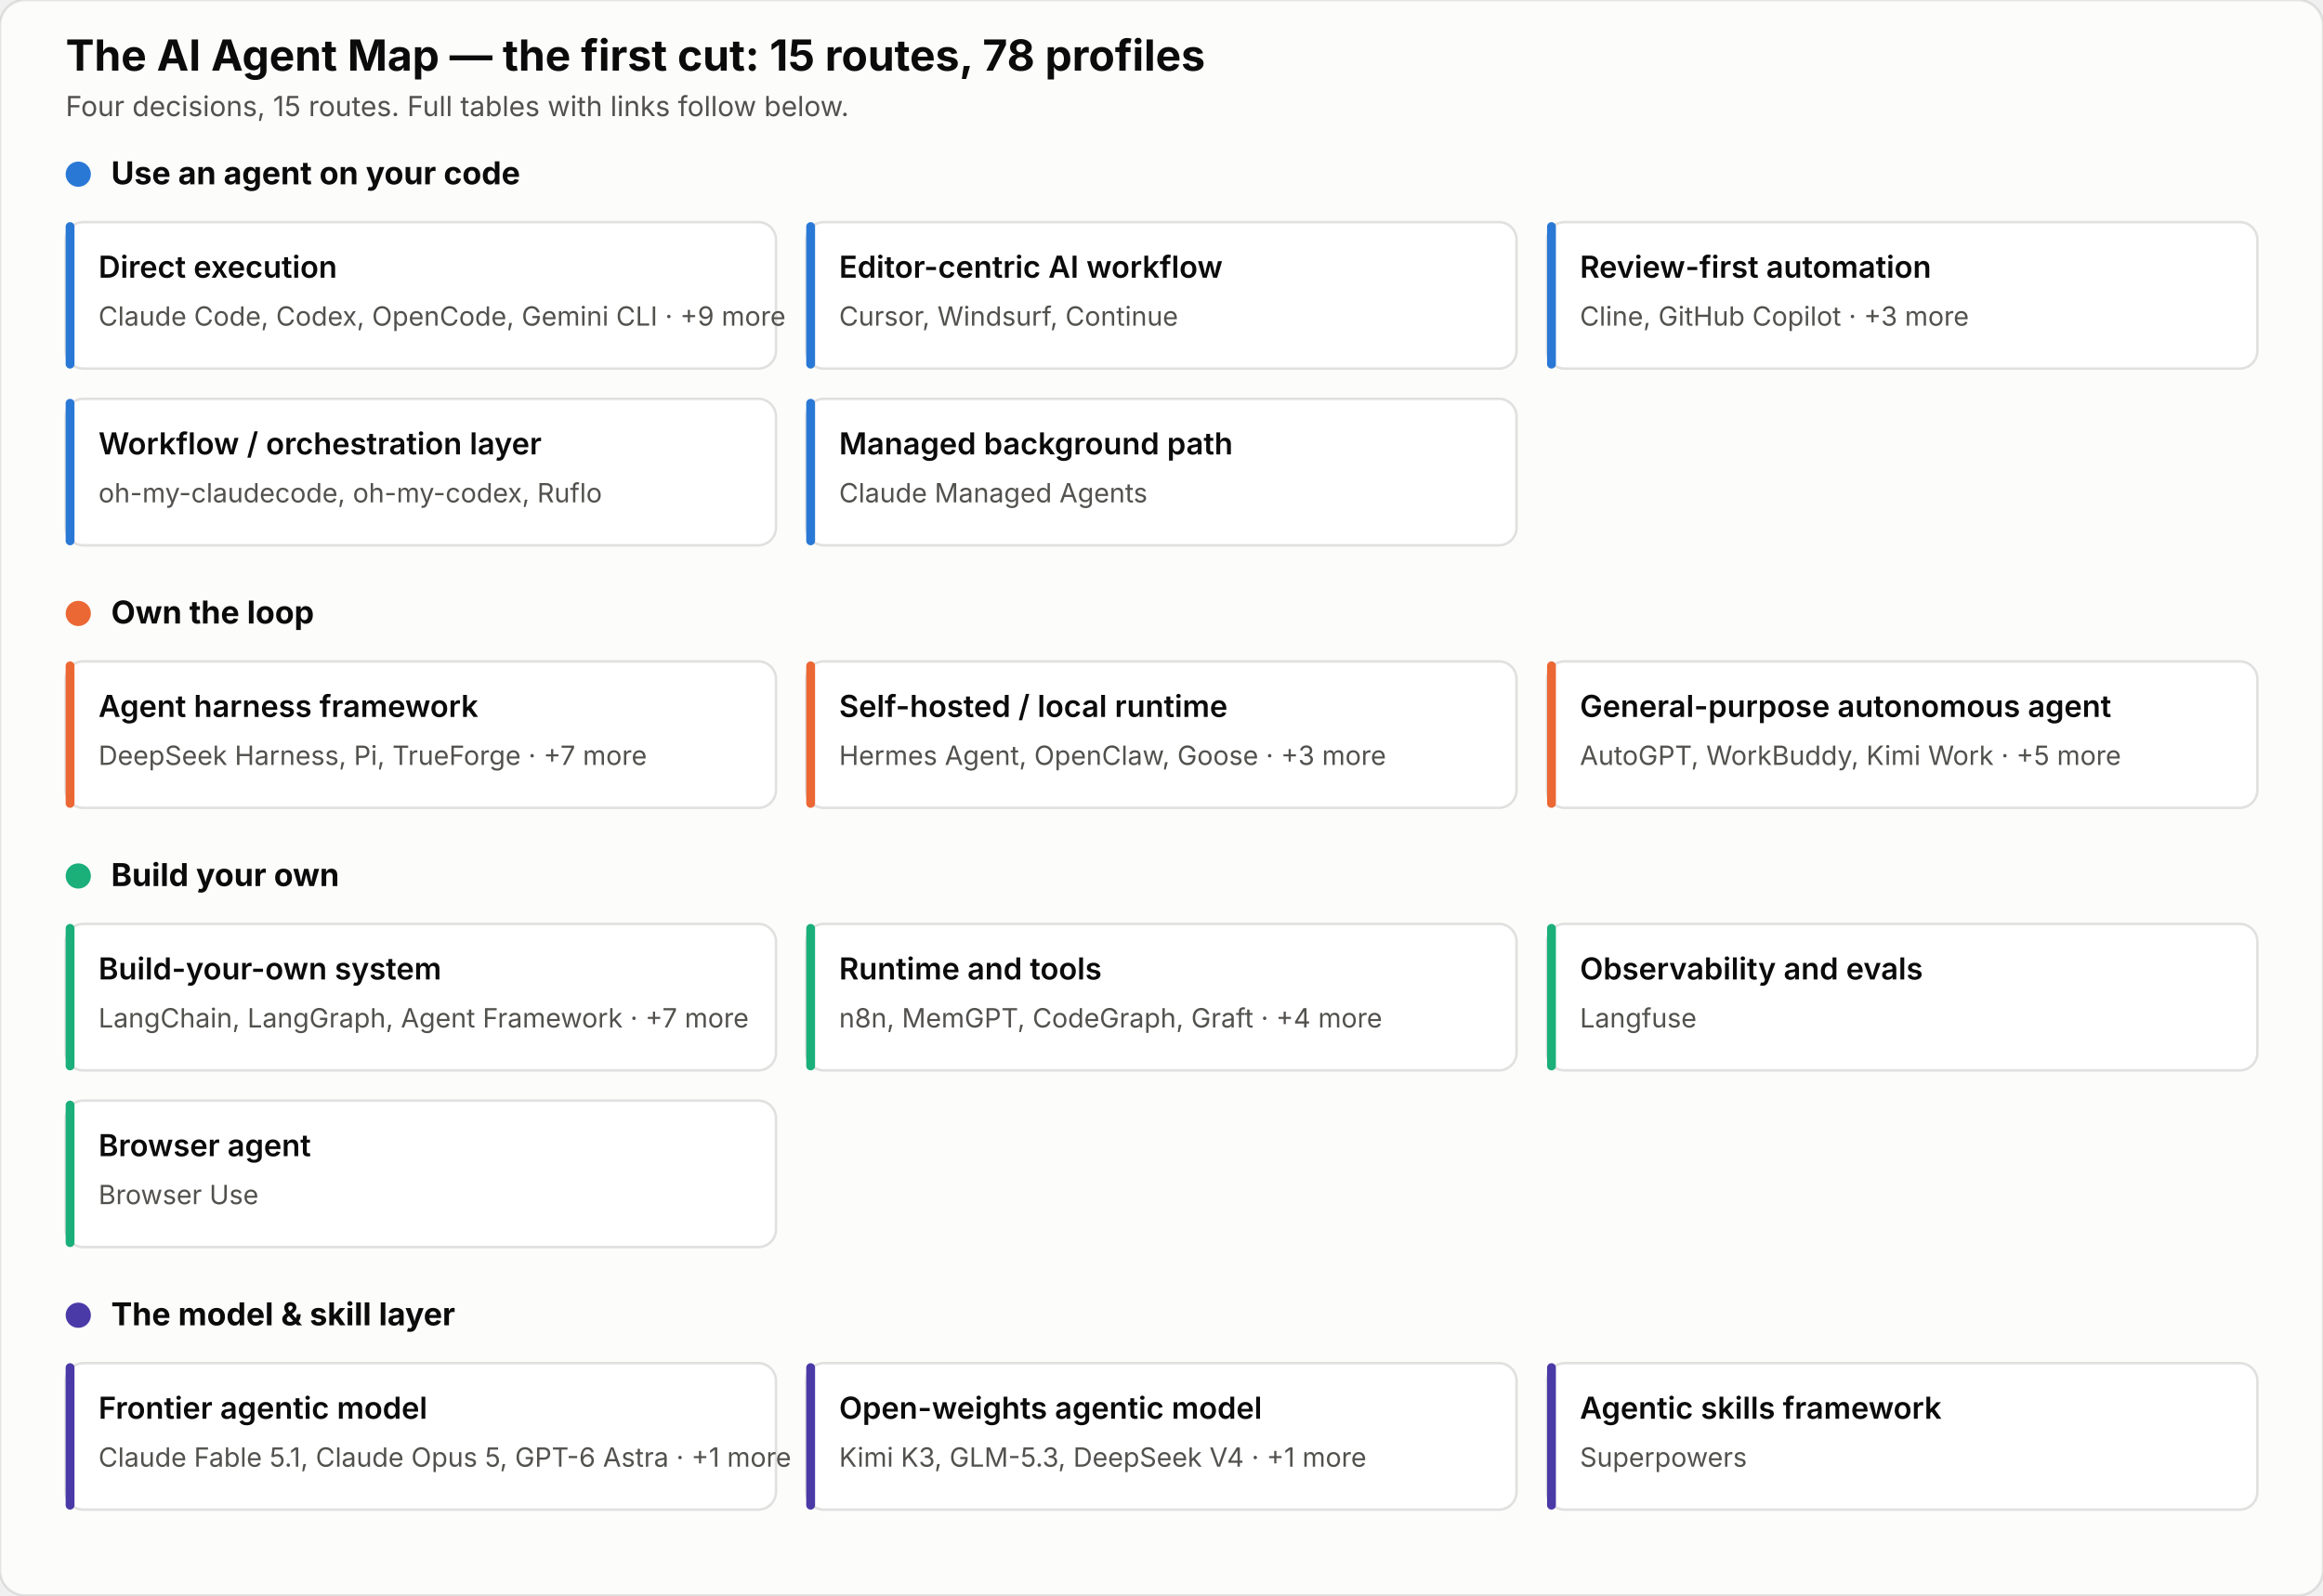
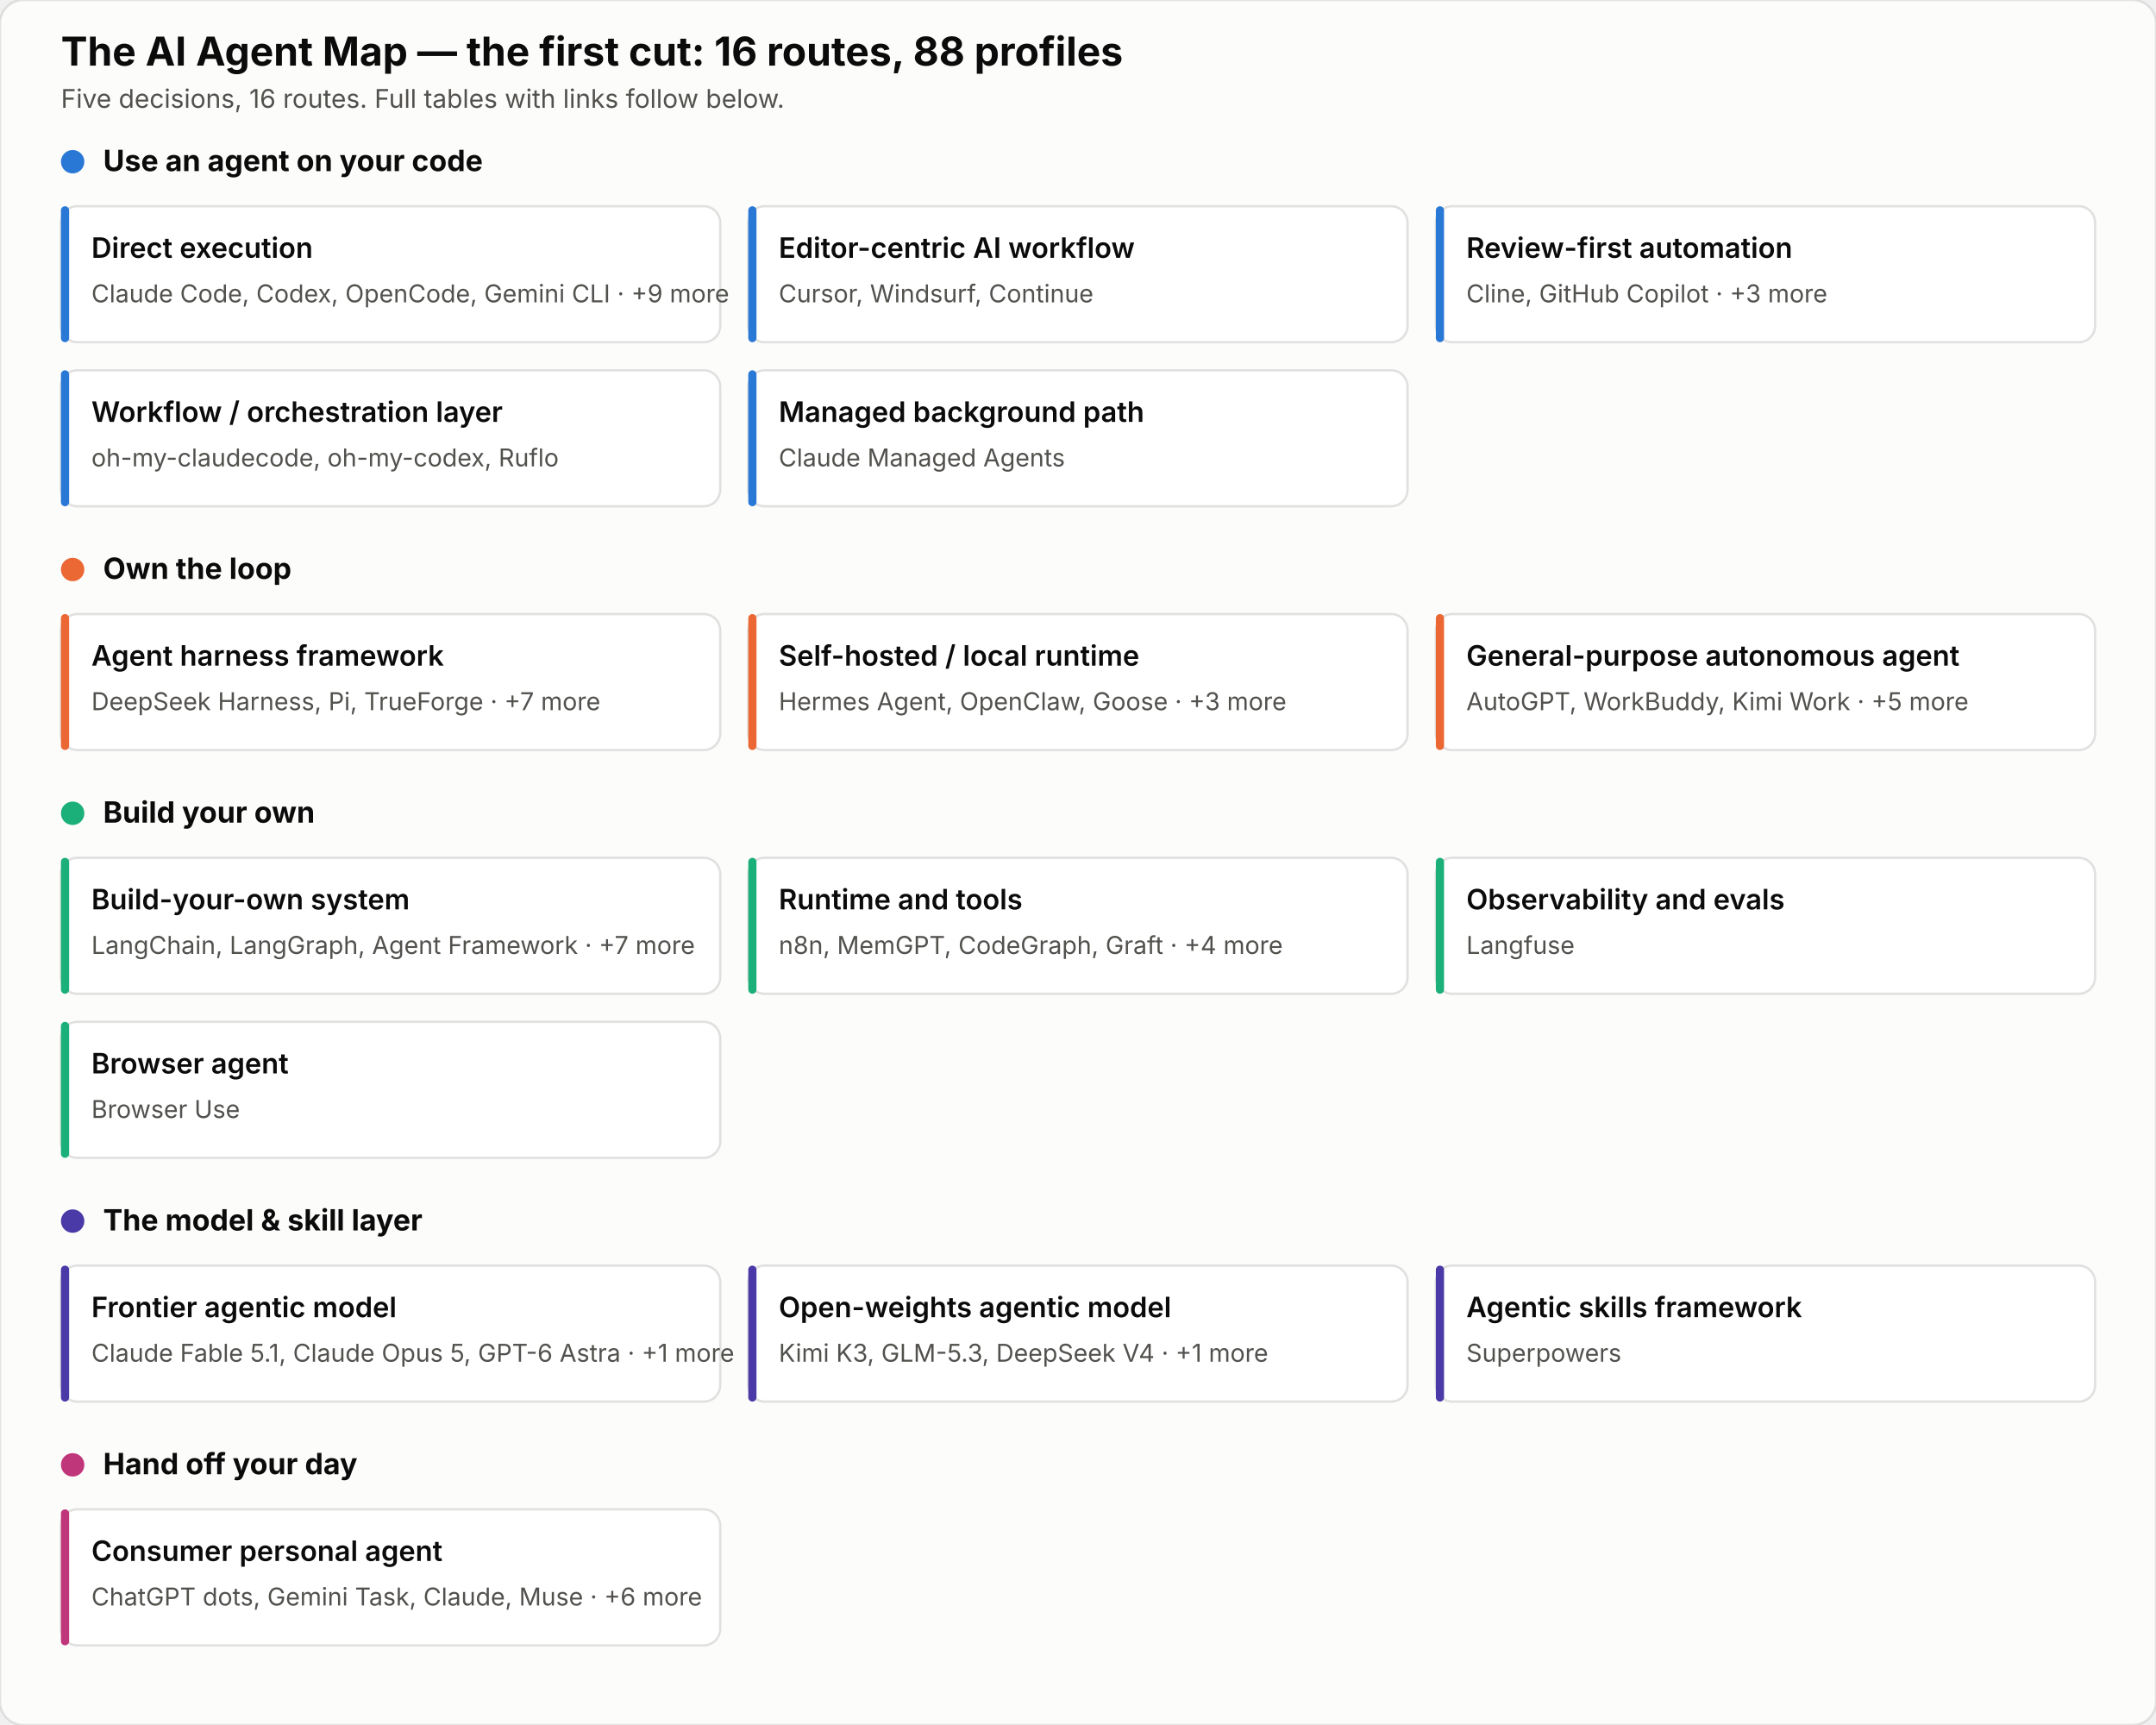
- <svg xmlns="http://www.w3.org/2000/svg" width="920" height="632" viewBox="0 0 920 632" font-family="system-ui, -apple-system, sans-serif">
-   <rect width="920" height="632" rx="10" fill="#fcfcfb" stroke="rgba(11,11,11,0.10)" />
-   <text x="26" y="28" font-size="17" font-weight="700" fill="#0b0b0b">The AI Agent Map — the first cut: 15 routes, 78 profiles</text>
-   <text x="26" y="46" font-size="11" fill="#52514e">Four decisions, 15 routes. Full tables with links follow below.</text>
+ <svg xmlns="http://www.w3.org/2000/svg" width="920" height="736" viewBox="0 0 920 736" font-family="system-ui, -apple-system, sans-serif">
+   <rect width="920" height="736" rx="10" fill="#fcfcfb" stroke="rgba(11,11,11,0.10)" />
+   <text x="26" y="28" font-size="17" font-weight="700" fill="#0b0b0b">The AI Agent Map — the first cut: 16 routes, 88 profiles</text>
+   <text x="26" y="46" font-size="11" fill="#52514e">Five decisions, 16 routes. Full tables with links follow below.</text>
  <circle cx="31" cy="69" r="5" fill="#2a78d6" />
  <text x="44" y="73" font-size="12.5" font-weight="700" fill="#0b0b0b">Use an agent on your code</text>
  <rect x="26.0" y="88.0" width="281.3" height="58" rx="7" fill="#ffffff" stroke="rgba(11,11,11,0.12)" />
  <rect x="26.0" y="88.0" width="3.5" height="58" rx="1.75" fill="#2a78d6" />
  <text x="39.0" y="110.0" font-size="12" font-weight="600" fill="#0b0b0b">Direct execution</text>
  <text x="39.0" y="129.0" font-size="10.5" fill="#52514e">Claude Code, Codex, OpenCode, Gemini CLI · +9 more</text>
  <rect x="319.3" y="88.0" width="281.3" height="58" rx="7" fill="#ffffff" stroke="rgba(11,11,11,0.12)" />
  <rect x="319.3" y="88.0" width="3.5" height="58" rx="1.75" fill="#2a78d6" />
  <text x="332.3" y="110.0" font-size="12" font-weight="600" fill="#0b0b0b">Editor-centric AI workflow</text>
  <text x="332.3" y="129.0" font-size="10.5" fill="#52514e">Cursor, Windsurf, Continue</text>
  <rect x="612.7" y="88.0" width="281.3" height="58" rx="7" fill="#ffffff" stroke="rgba(11,11,11,0.12)" />
  <rect x="612.7" y="88.0" width="3.5" height="58" rx="1.75" fill="#2a78d6" />
  <text x="625.7" y="110.0" font-size="12" font-weight="600" fill="#0b0b0b">Review-first automation</text>
  <text x="625.7" y="129.0" font-size="10.5" fill="#52514e">Cline, GitHub Copilot · +3 more</text>
  <rect x="26.0" y="158.0" width="281.3" height="58" rx="7" fill="#ffffff" stroke="rgba(11,11,11,0.12)" />
  <rect x="26.0" y="158.0" width="3.5" height="58" rx="1.75" fill="#2a78d6" />
  <text x="39.0" y="180.0" font-size="12" font-weight="600" fill="#0b0b0b">Workflow / orchestration layer</text>
  <text x="39.0" y="199.0" font-size="10.5" fill="#52514e">oh-my-claudecode, oh-my-codex, Ruflo</text>
  <rect x="319.3" y="158.0" width="281.3" height="58" rx="7" fill="#ffffff" stroke="rgba(11,11,11,0.12)" />
  <rect x="319.3" y="158.0" width="3.5" height="58" rx="1.75" fill="#2a78d6" />
  <text x="332.3" y="180.0" font-size="12" font-weight="600" fill="#0b0b0b">Managed background path</text>
  <text x="332.3" y="199.0" font-size="10.5" fill="#52514e">Claude Managed Agents</text>
  <circle cx="31" cy="243" r="5" fill="#eb6834" />
  <text x="44" y="247" font-size="12.5" font-weight="700" fill="#0b0b0b">Own the loop</text>
  <rect x="26.0" y="262.0" width="281.3" height="58" rx="7" fill="#ffffff" stroke="rgba(11,11,11,0.12)" />
  <rect x="26.0" y="262.0" width="3.5" height="58" rx="1.75" fill="#eb6834" />
  <text x="39.0" y="284.0" font-size="12" font-weight="600" fill="#0b0b0b">Agent harness framework</text>
  <text x="39.0" y="303.0" font-size="10.5" fill="#52514e">DeepSeek Harness, Pi, TrueForge · +7 more</text>
  <rect x="319.3" y="262.0" width="281.3" height="58" rx="7" fill="#ffffff" stroke="rgba(11,11,11,0.12)" />
  <rect x="319.3" y="262.0" width="3.5" height="58" rx="1.75" fill="#eb6834" />
  <text x="332.3" y="284.0" font-size="12" font-weight="600" fill="#0b0b0b">Self-hosted / local runtime</text>
  <text x="332.3" y="303.0" font-size="10.5" fill="#52514e">Hermes Agent, OpenClaw, Goose · +3 more</text>
  <rect x="612.7" y="262.0" width="281.3" height="58" rx="7" fill="#ffffff" stroke="rgba(11,11,11,0.12)" />
  <rect x="612.7" y="262.0" width="3.5" height="58" rx="1.75" fill="#eb6834" />
  <text x="625.7" y="284.0" font-size="12" font-weight="600" fill="#0b0b0b">General-purpose autonomous agent</text>
  <text x="625.7" y="303.0" font-size="10.5" fill="#52514e">AutoGPT, WorkBuddy, Kimi Work · +5 more</text>
  <circle cx="31" cy="347" r="5" fill="#1baf7a" />
  <text x="44" y="351" font-size="12.5" font-weight="700" fill="#0b0b0b">Build your own</text>
  <rect x="26.0" y="366.0" width="281.3" height="58" rx="7" fill="#ffffff" stroke="rgba(11,11,11,0.12)" />
  <rect x="26.0" y="366.0" width="3.5" height="58" rx="1.75" fill="#1baf7a" />
  <text x="39.0" y="388.0" font-size="12" font-weight="600" fill="#0b0b0b">Build-your-own system</text>
  <text x="39.0" y="407.0" font-size="10.5" fill="#52514e">LangChain, LangGraph, Agent Framework · +7 more</text>
  <rect x="319.3" y="366.0" width="281.3" height="58" rx="7" fill="#ffffff" stroke="rgba(11,11,11,0.12)" />
  <rect x="319.3" y="366.0" width="3.5" height="58" rx="1.75" fill="#1baf7a" />
  <text x="332.3" y="388.0" font-size="12" font-weight="600" fill="#0b0b0b">Runtime and tools</text>
  <text x="332.3" y="407.0" font-size="10.5" fill="#52514e">n8n, MemGPT, CodeGraph, Graft · +4 more</text>
  <rect x="612.7" y="366.0" width="281.3" height="58" rx="7" fill="#ffffff" stroke="rgba(11,11,11,0.12)" />
  <rect x="612.7" y="366.0" width="3.5" height="58" rx="1.75" fill="#1baf7a" />
  <text x="625.7" y="388.0" font-size="12" font-weight="600" fill="#0b0b0b">Observability and evals</text>
  <text x="625.7" y="407.0" font-size="10.5" fill="#52514e">Langfuse</text>
  <rect x="26.0" y="436.0" width="281.3" height="58" rx="7" fill="#ffffff" stroke="rgba(11,11,11,0.12)" />
  <rect x="26.0" y="436.0" width="3.5" height="58" rx="1.75" fill="#1baf7a" />
  <text x="39.0" y="458.0" font-size="12" font-weight="600" fill="#0b0b0b">Browser agent</text>
  <text x="39.0" y="477.0" font-size="10.5" fill="#52514e">Browser Use</text>
  <circle cx="31" cy="521" r="5" fill="#4a3aa7" />
  <text x="44" y="525" font-size="12.5" font-weight="700" fill="#0b0b0b">The model &amp; skill layer</text>
  <rect x="26.0" y="540.0" width="281.3" height="58" rx="7" fill="#ffffff" stroke="rgba(11,11,11,0.12)" />
  <rect x="26.0" y="540.0" width="3.5" height="58" rx="1.75" fill="#4a3aa7" />
  <text x="39.0" y="562.0" font-size="12" font-weight="600" fill="#0b0b0b">Frontier agentic model</text>
  <text x="39.0" y="581.0" font-size="10.5" fill="#52514e">Claude Fable 5.1, Claude Opus 5, GPT-6 Astra · +1 more</text>
  <rect x="319.3" y="540.0" width="281.3" height="58" rx="7" fill="#ffffff" stroke="rgba(11,11,11,0.12)" />
  <rect x="319.3" y="540.0" width="3.5" height="58" rx="1.75" fill="#4a3aa7" />
  <text x="332.3" y="562.0" font-size="12" font-weight="600" fill="#0b0b0b">Open-weights agentic model</text>
  <text x="332.3" y="581.0" font-size="10.5" fill="#52514e">Kimi K3, GLM-5.3, DeepSeek V4 · +1 more</text>
  <rect x="612.7" y="540.0" width="281.3" height="58" rx="7" fill="#ffffff" stroke="rgba(11,11,11,0.12)" />
  <rect x="612.7" y="540.0" width="3.5" height="58" rx="1.75" fill="#4a3aa7" />
  <text x="625.7" y="562.0" font-size="12" font-weight="600" fill="#0b0b0b">Agentic skills framework</text>
  <text x="625.7" y="581.0" font-size="10.5" fill="#52514e">Superpowers</text>
+   <circle cx="31" cy="625" r="5" fill="#c0367a" />
+   <text x="44" y="629" font-size="12.5" font-weight="700" fill="#0b0b0b">Hand off your day</text>
+   <rect x="26.0" y="644.0" width="281.3" height="58" rx="7" fill="#ffffff" stroke="rgba(11,11,11,0.12)" />
+   <rect x="26.0" y="644.0" width="3.5" height="58" rx="1.75" fill="#c0367a" />
+   <text x="39.0" y="666.0" font-size="12" font-weight="600" fill="#0b0b0b">Consumer personal agent</text>
+   <text x="39.0" y="685.0" font-size="10.5" fill="#52514e">ChatGPT dots, Gemini Task, Claude, Muse · +6 more</text>
</svg>
